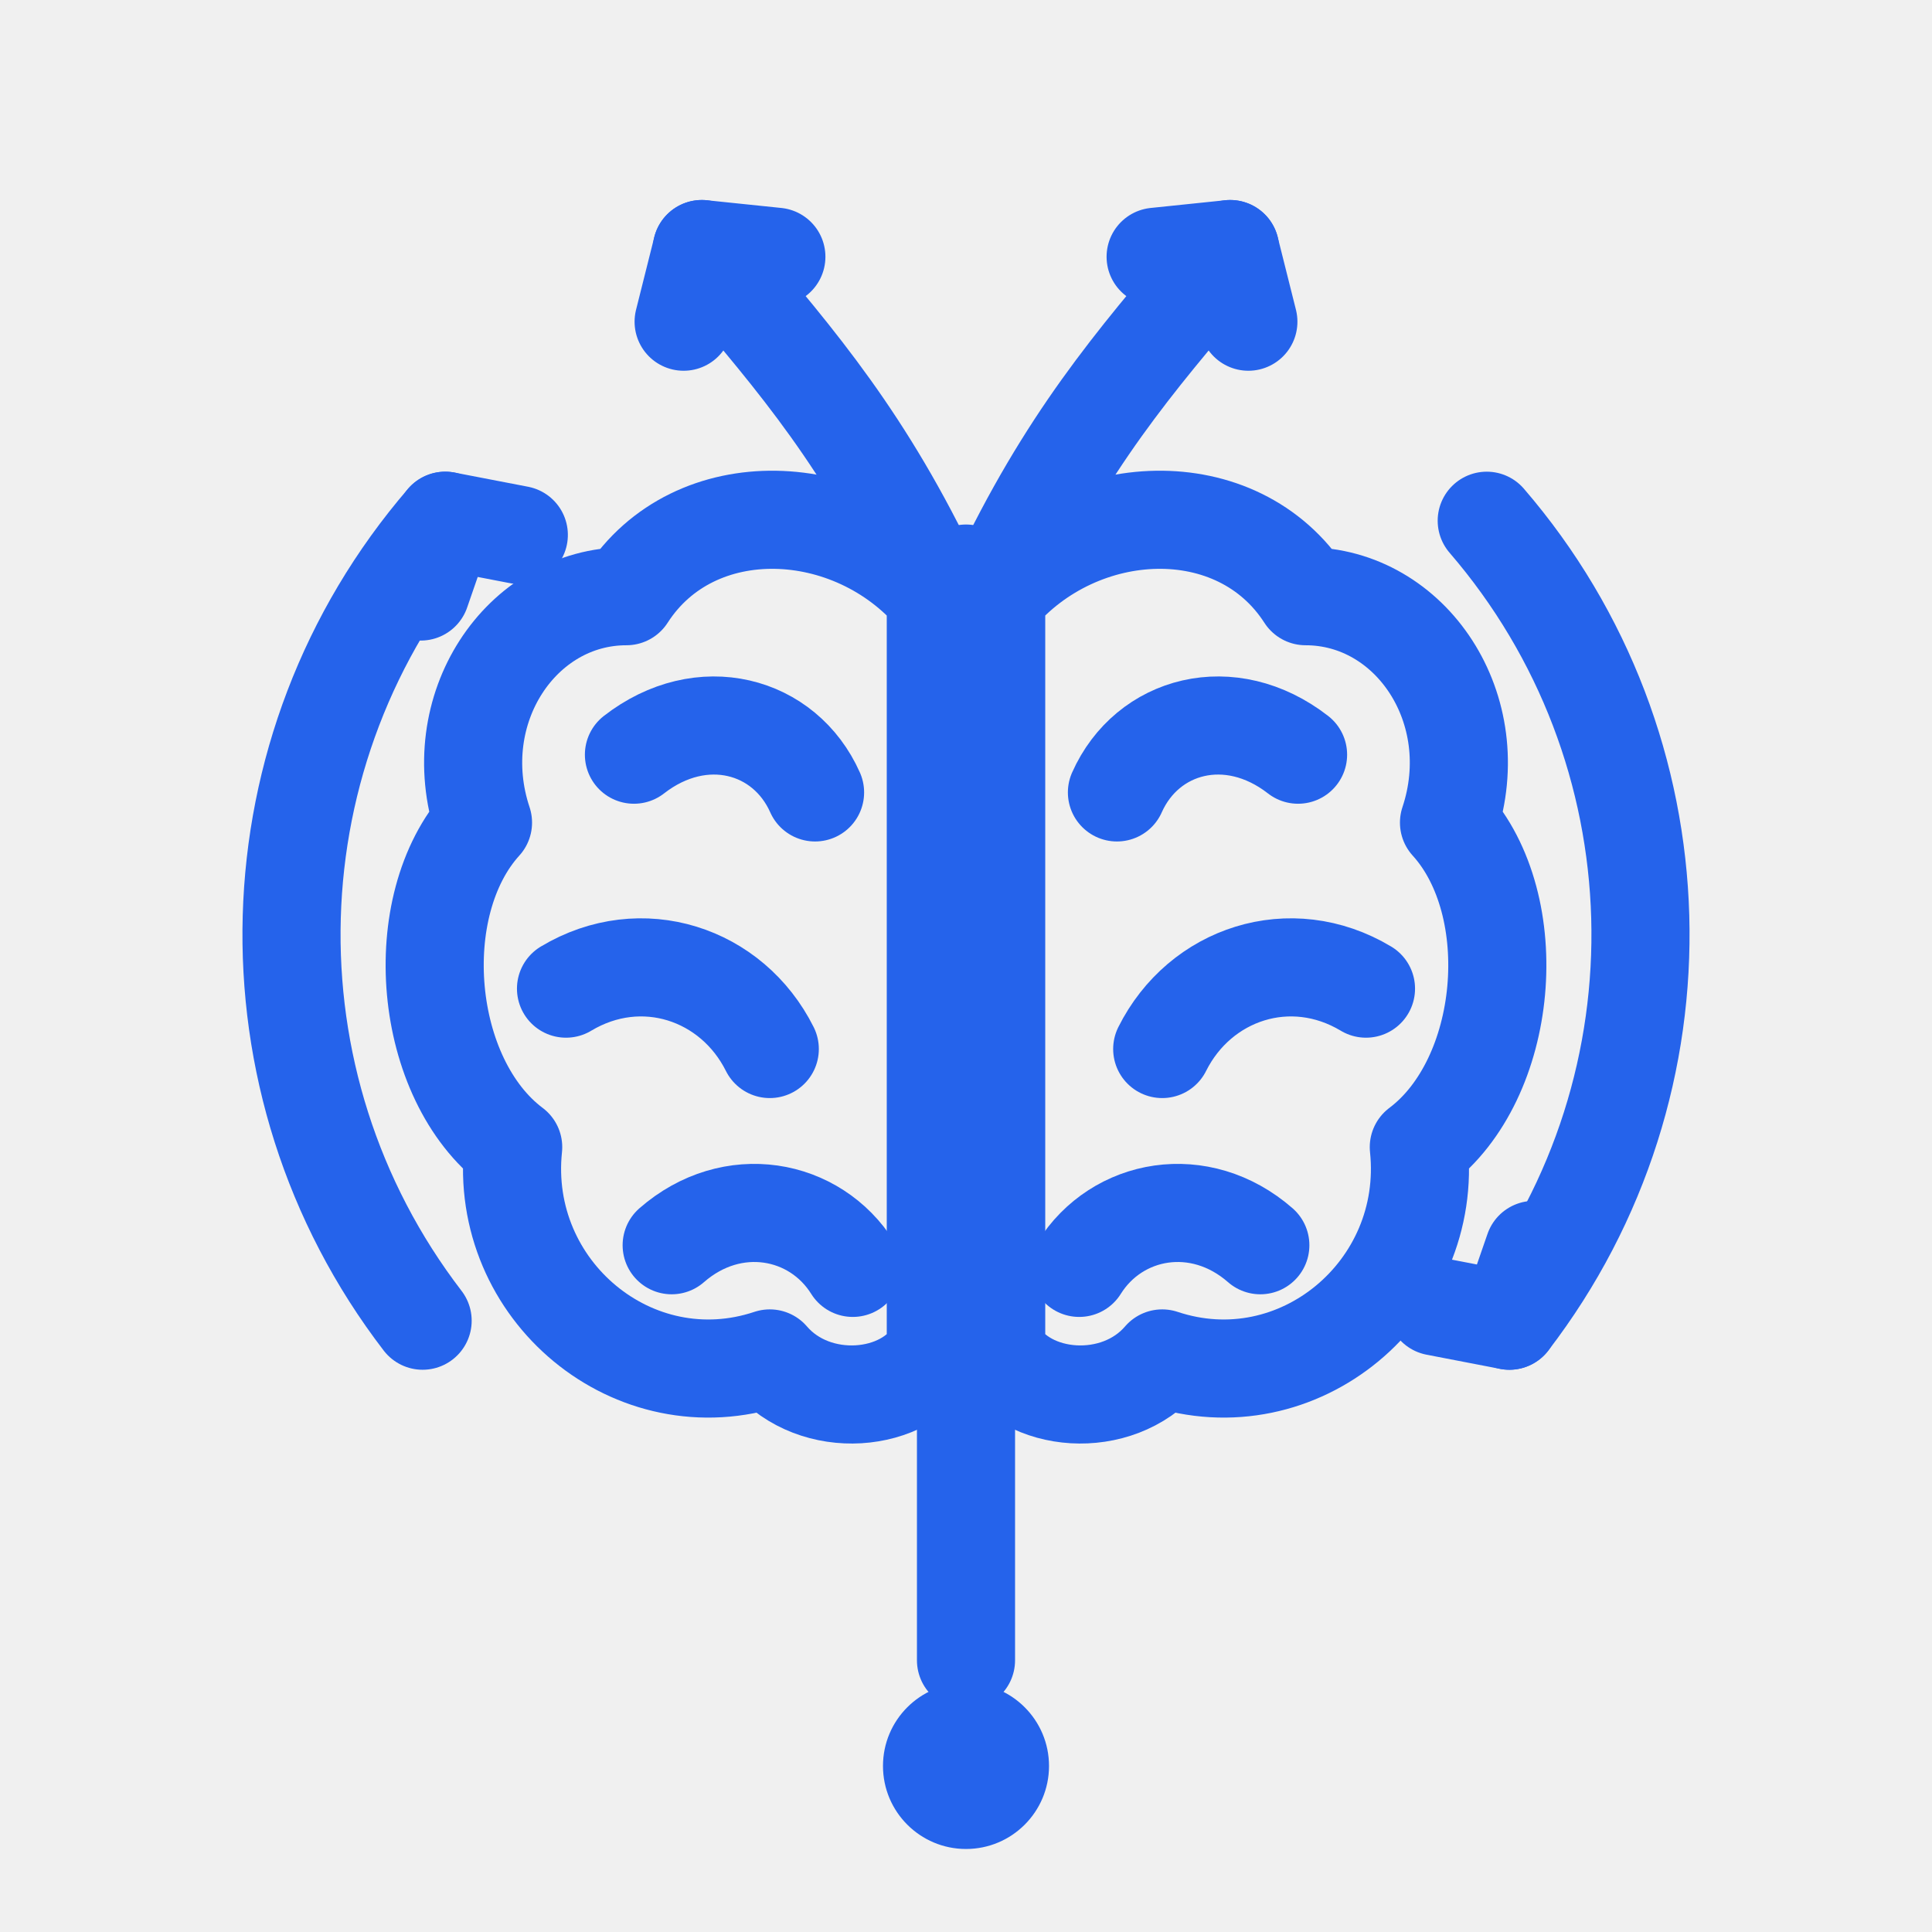
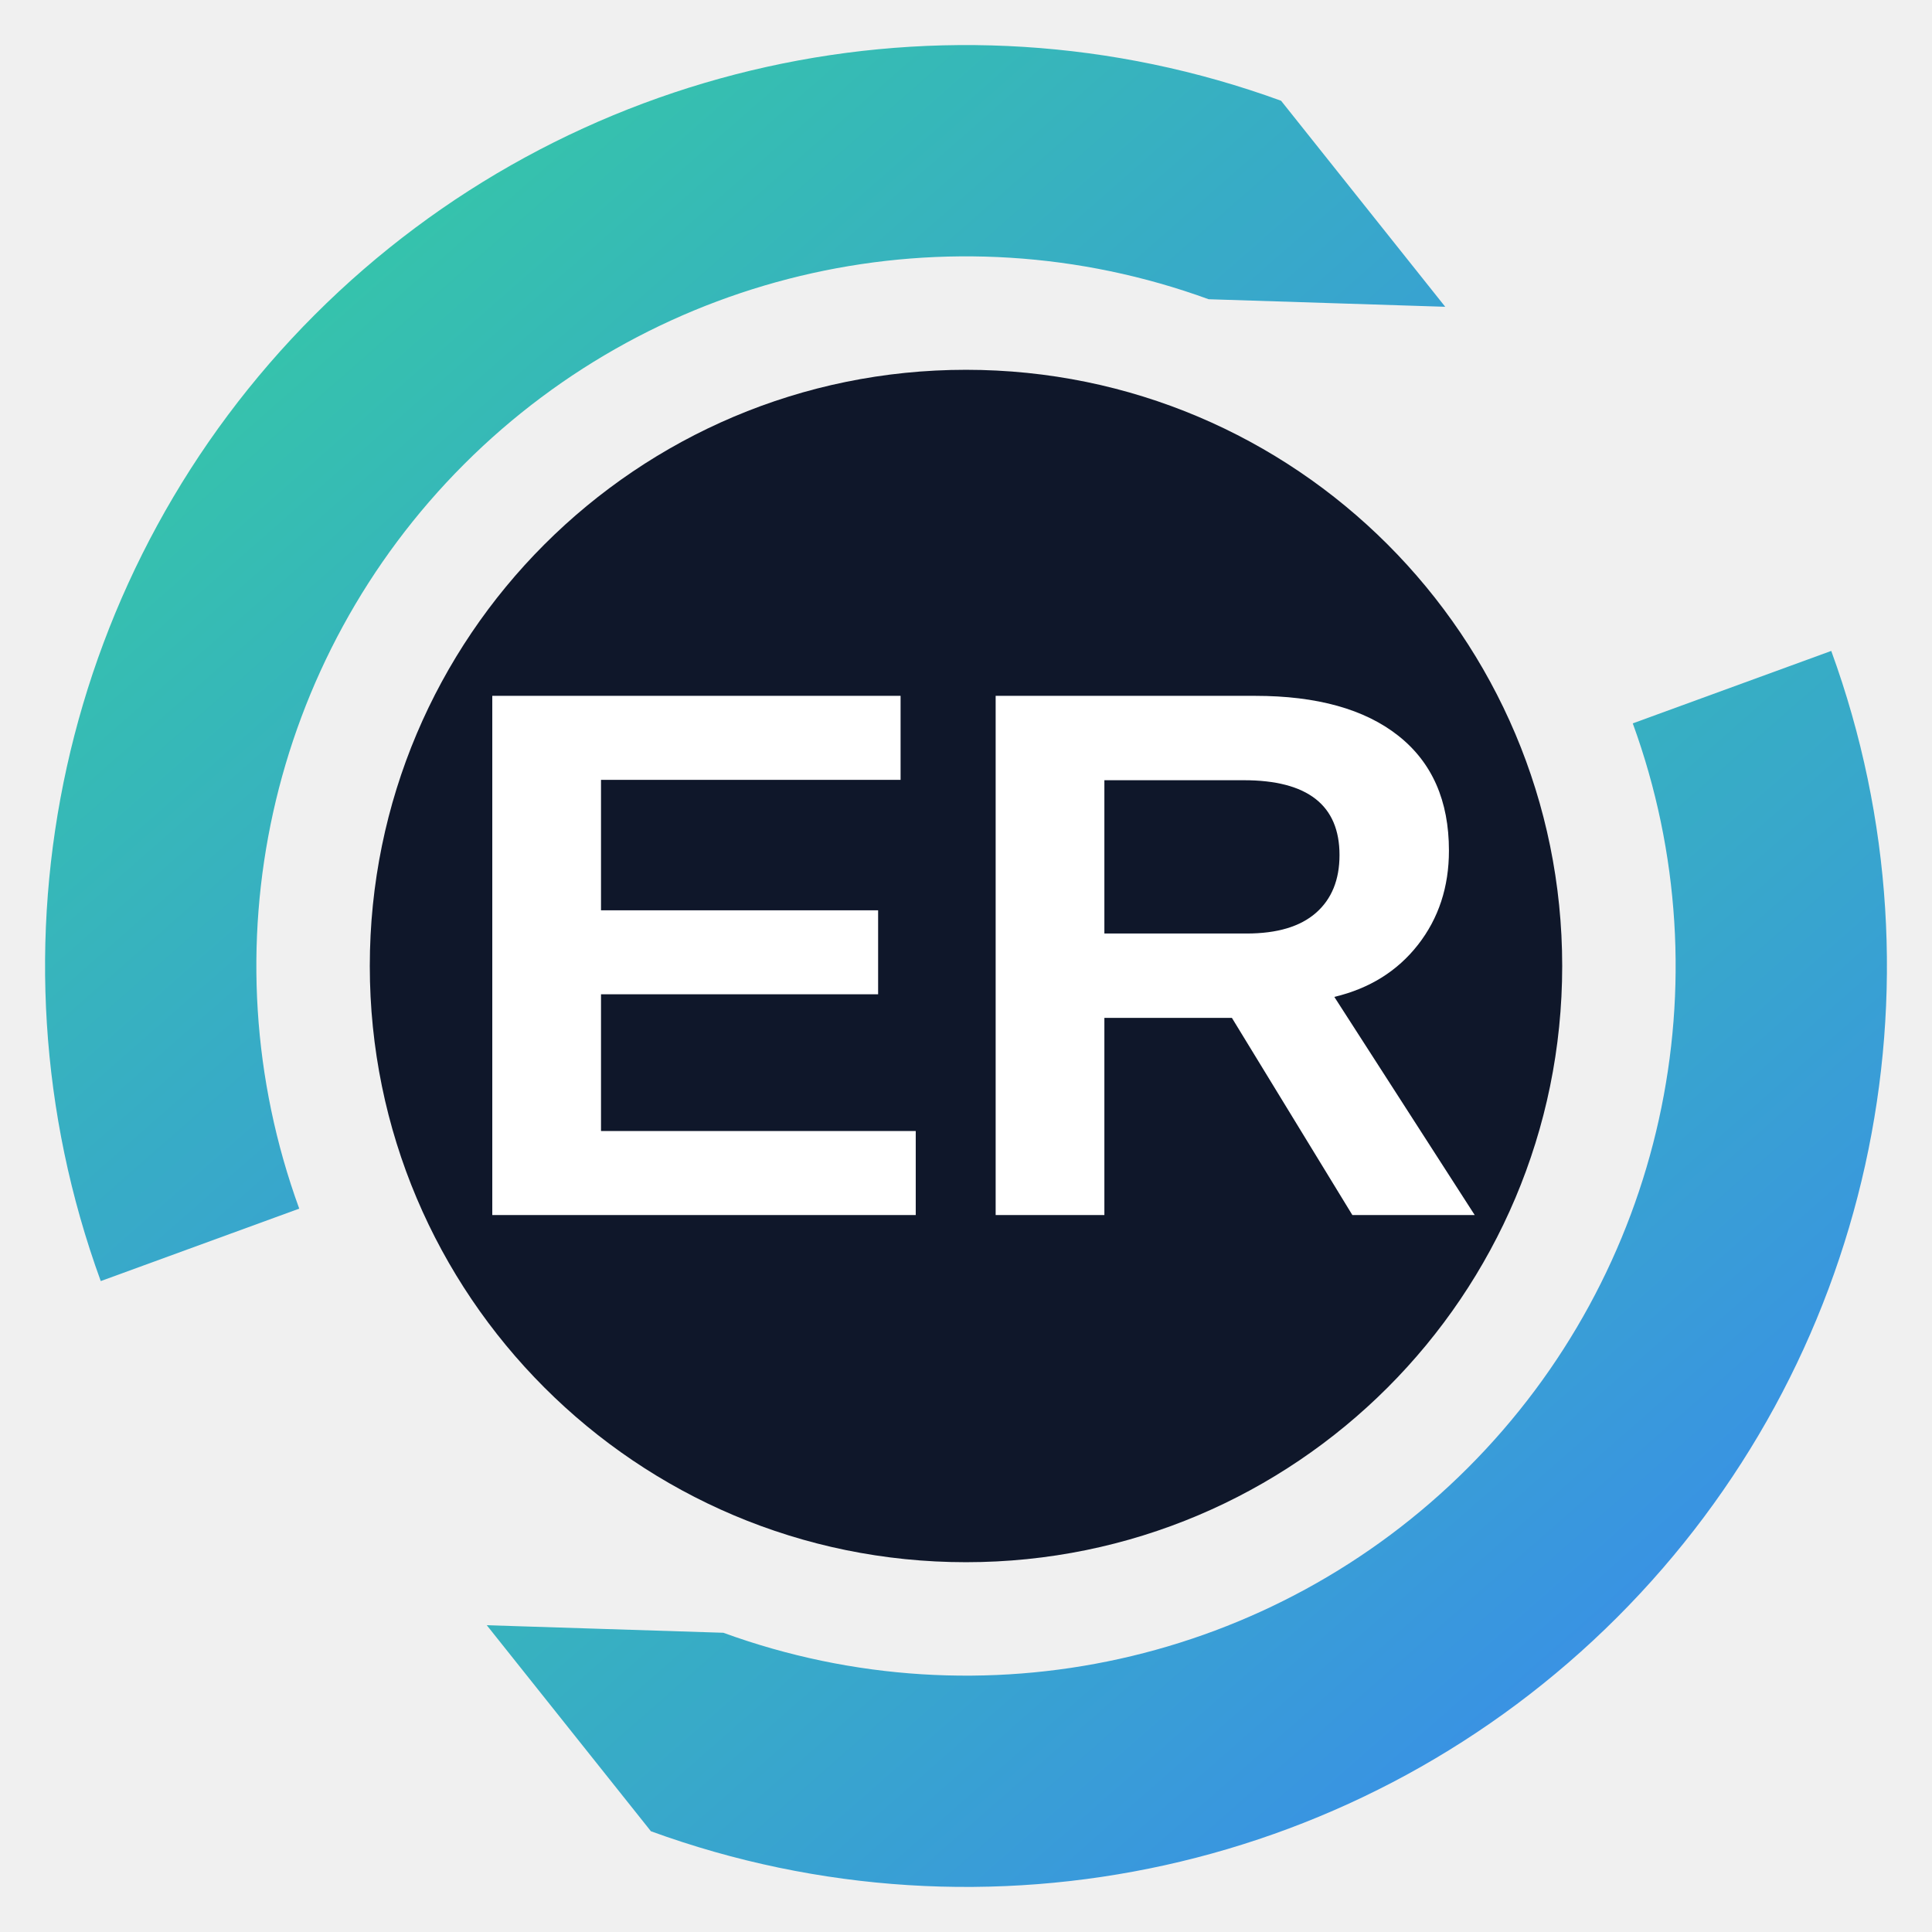
<svg xmlns="http://www.w3.org/2000/svg" viewBox="0 0 512 512">
  <defs>
-     <path id="av" d="M -15 13 L 0 0 L 15 13" fill="none" stroke="#2563eb" stroke-width="26" stroke-linecap="round" stroke-linejoin="round" />
-     <path id="lobe" d="       M 248 158       C 226 132 184 130 166 158       C 138 158 118 188 128 218       C 108 240 112 286 136 304       C 132 342 168 372 204 360       C 216 374 240 372 248 358       Z" />
-     <path id="gyri" d="M 168 200 C 186 186 208 192 216 210 M 150 262 C 170 250 194 258 204 278 M 178 330 C 194 316 216 320 226 336" />
+     <linearGradient id="grad" x1="0%" y1="0%" x2="100%" y2="100%">
+       <stop offset="0%" stop-color="#34d399" />
+       <stop offset="100%" stop-color="#3b82f6" />
+     </linearGradient>
  </defs>
-   <g fill="none" stroke="#2563eb" stroke-width="26" stroke-linecap="round" stroke-linejoin="round">
-     <path d="M 256 152 L 256 366" />
-     <use href="#lobe" />
-     <use href="#lobe" transform="translate(512,0) scale(-1,1)" />
-     <path d="M 168 200 C 186 186 208 192 216 210" />
-     <path d="M 150 262 C 170 250 194 258 204 278" />
-     <path d="M 178 330 C 194 316 216 320 226 336" />
-     <path d="M 344 200 C 326 186 304 192 296 210" />
-     <path d="M 362 262 C 342 250 318 258 308 278" />
-     <path d="M 334 330 C 318 316 296 320 286 336" />
-     <path d="M 244 148 C 226 112 208 92 186 66" />
-     <path d="M 268 148 C 286 112 304 92 326 66" />
-     <use href="#av" transform="translate(186,66) rotate(-35)" />
-     <use href="#av" transform="translate(326,66) rotate(35)" />
-     <path d="M 118 138 A 168 168 0 0 0 112 350" />
-     <path d="M 394 138 A 168 168 0 0 1 400 350" />
-     <use href="#av" transform="translate(118,138) rotate(-30)" />
-     <use href="#av" transform="translate(400,350) rotate(150)" />
+   <g fill="url(#grad)">
+     <path d="M 26.7 339.5 A 244 244 0 0 1 339.5 26.7 L 383 81.3 L 320.3 79.3 A 188 188 0 0 0 79.3 320.3 Z" />
+     <path d="M 485.3 172.5 A 244 244 0 0 1 172.5 485.3 L 129 430.7 L 191.7 432.7 A 188 188 0 0 0 432.7 191.7 Z" />
  </g>
-   <g stroke="#2563eb" stroke-width="26" stroke-linecap="round" fill="none">
-     <path d="M 256 372 L 256 440" />
-   </g>
-   <circle cx="256" cy="468" r="22" fill="#2563eb" />
+   <circle cx="256" cy="256" r="158" fill="#0f172a" />
+   <text x="256" y="322" text-anchor="middle" font-family="Arial Black, Arial, Helvetica, sans-serif" font-weight="900" font-size="200" fill="#ffffff">ER</text>
</svg>
